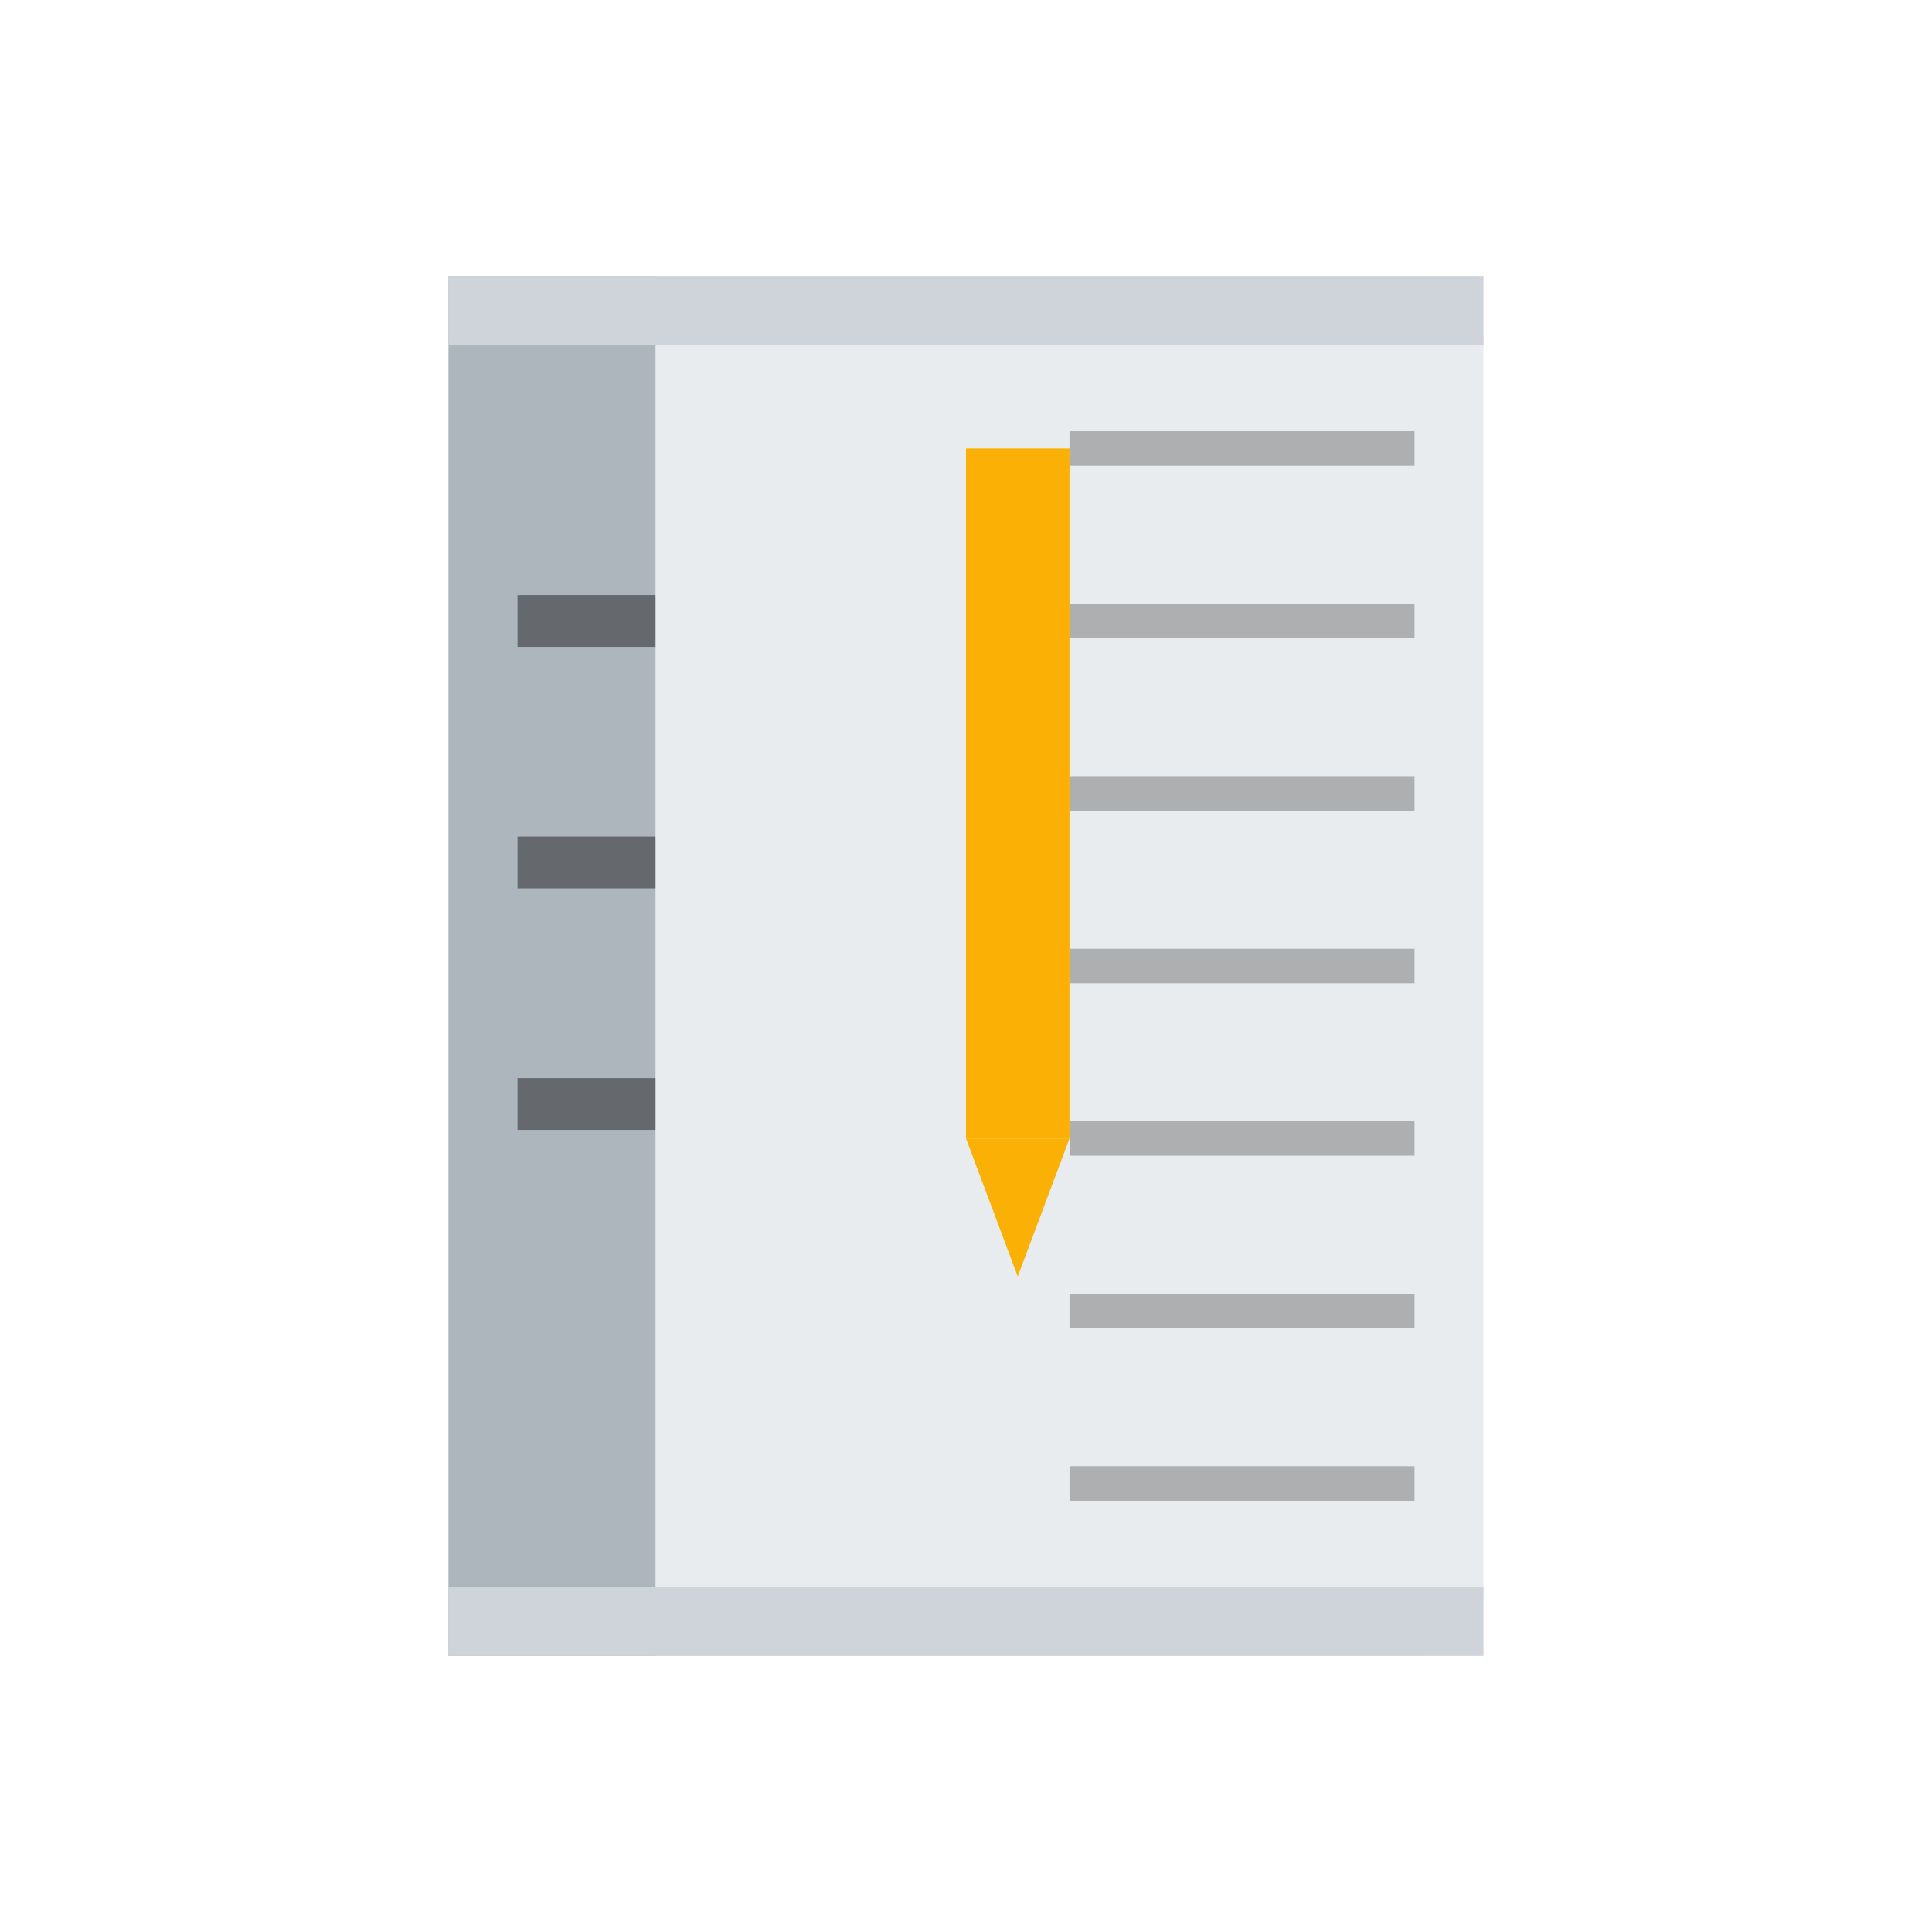
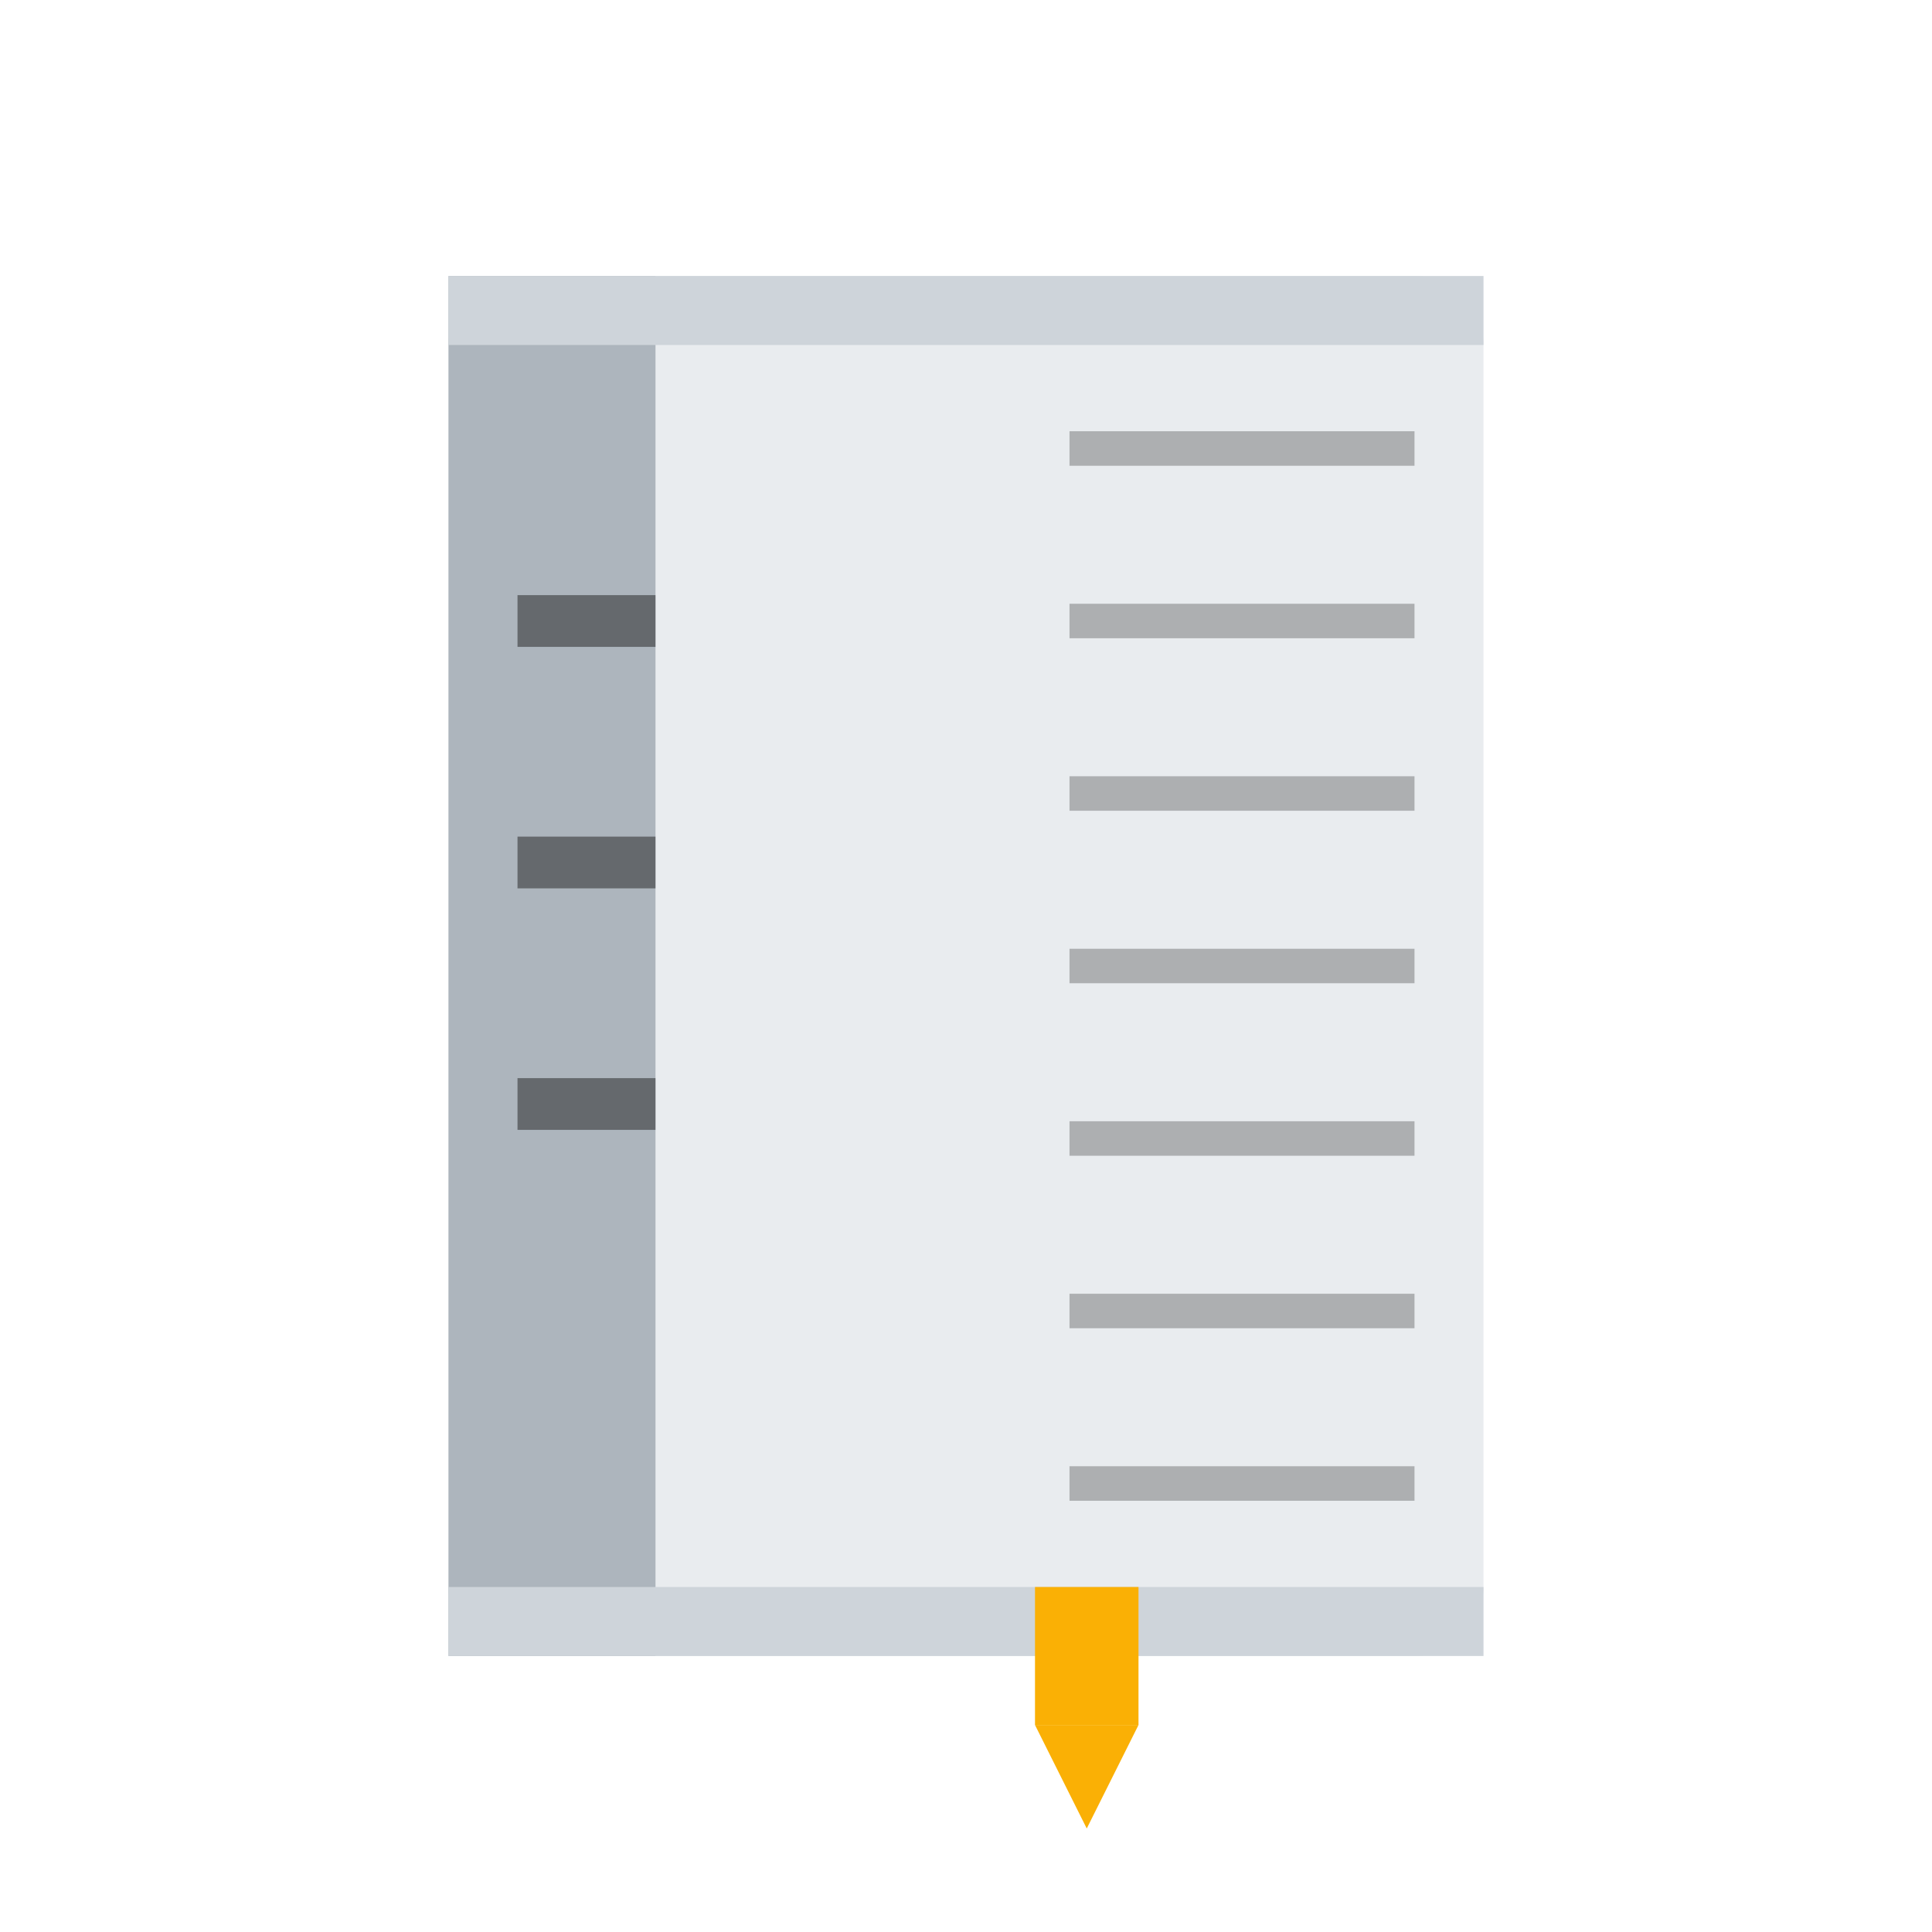
<svg xmlns="http://www.w3.org/2000/svg" viewBox="0 0 56 56" width="56" height="56">
  <g transform="translate(28, 28)">
    <rect x="-15" y="-20" width="30" height="40" rx="2" fill="#E9ECEF" />
    <rect x="-15" y="-20" width="6" height="40" fill="#ADB5BD" />
    <line x1="-13" y1="-10" x2="-9" y2="-10" stroke="#1e1e1e" stroke-width="1.5" opacity="0.5" />
    <line x1="-13" y1="-3" x2="-9" y2="-3" stroke="#1e1e1e" stroke-width="1.5" opacity="0.5" />
    <line x1="-13" y1="4" x2="-9" y2="4" stroke="#1e1e1e" stroke-width="1.5" opacity="0.5" />
    <line x1="3" y1="-15" x2="13" y2="-15" stroke="#1e1e1e" stroke-width="1" opacity="0.3" />
    <line x1="3" y1="-10" x2="13" y2="-10" stroke="#1e1e1e" stroke-width="1" opacity="0.3" />
    <line x1="3" y1="-5" x2="13" y2="-5" stroke="#1e1e1e" stroke-width="1" opacity="0.3" />
    <line x1="3" y1="0" x2="13" y2="0" stroke="#1e1e1e" stroke-width="1" opacity="0.3" />
    <line x1="3" y1="5" x2="13" y2="5" stroke="#1e1e1e" stroke-width="1" opacity="0.3" />
    <line x1="3" y1="10" x2="13" y2="10" stroke="#1e1e1e" stroke-width="1" opacity="0.3" />
    <line x1="3" y1="15" x2="13" y2="15" stroke="#1e1e1e" stroke-width="1" opacity="0.3" />
    <rect x="-15" y="-20" width="30" height="2" fill="#CED4DA" />
    <rect x="-15" y="18" width="30" height="2" fill="#CED4DA" />
-     <rect x="0" y="-15" width="3" height="20" fill="#FAB005" />
-     <polygon points="0,5 3,5 1.5,9" fill="#FAB005" />
+     <rect x="2" y="18" width="3" height="4" fill="#FAB005" />
+     <polygon points="2,22 5,22 3.5,25" fill="#FAB005" />
  </g>
</svg>
